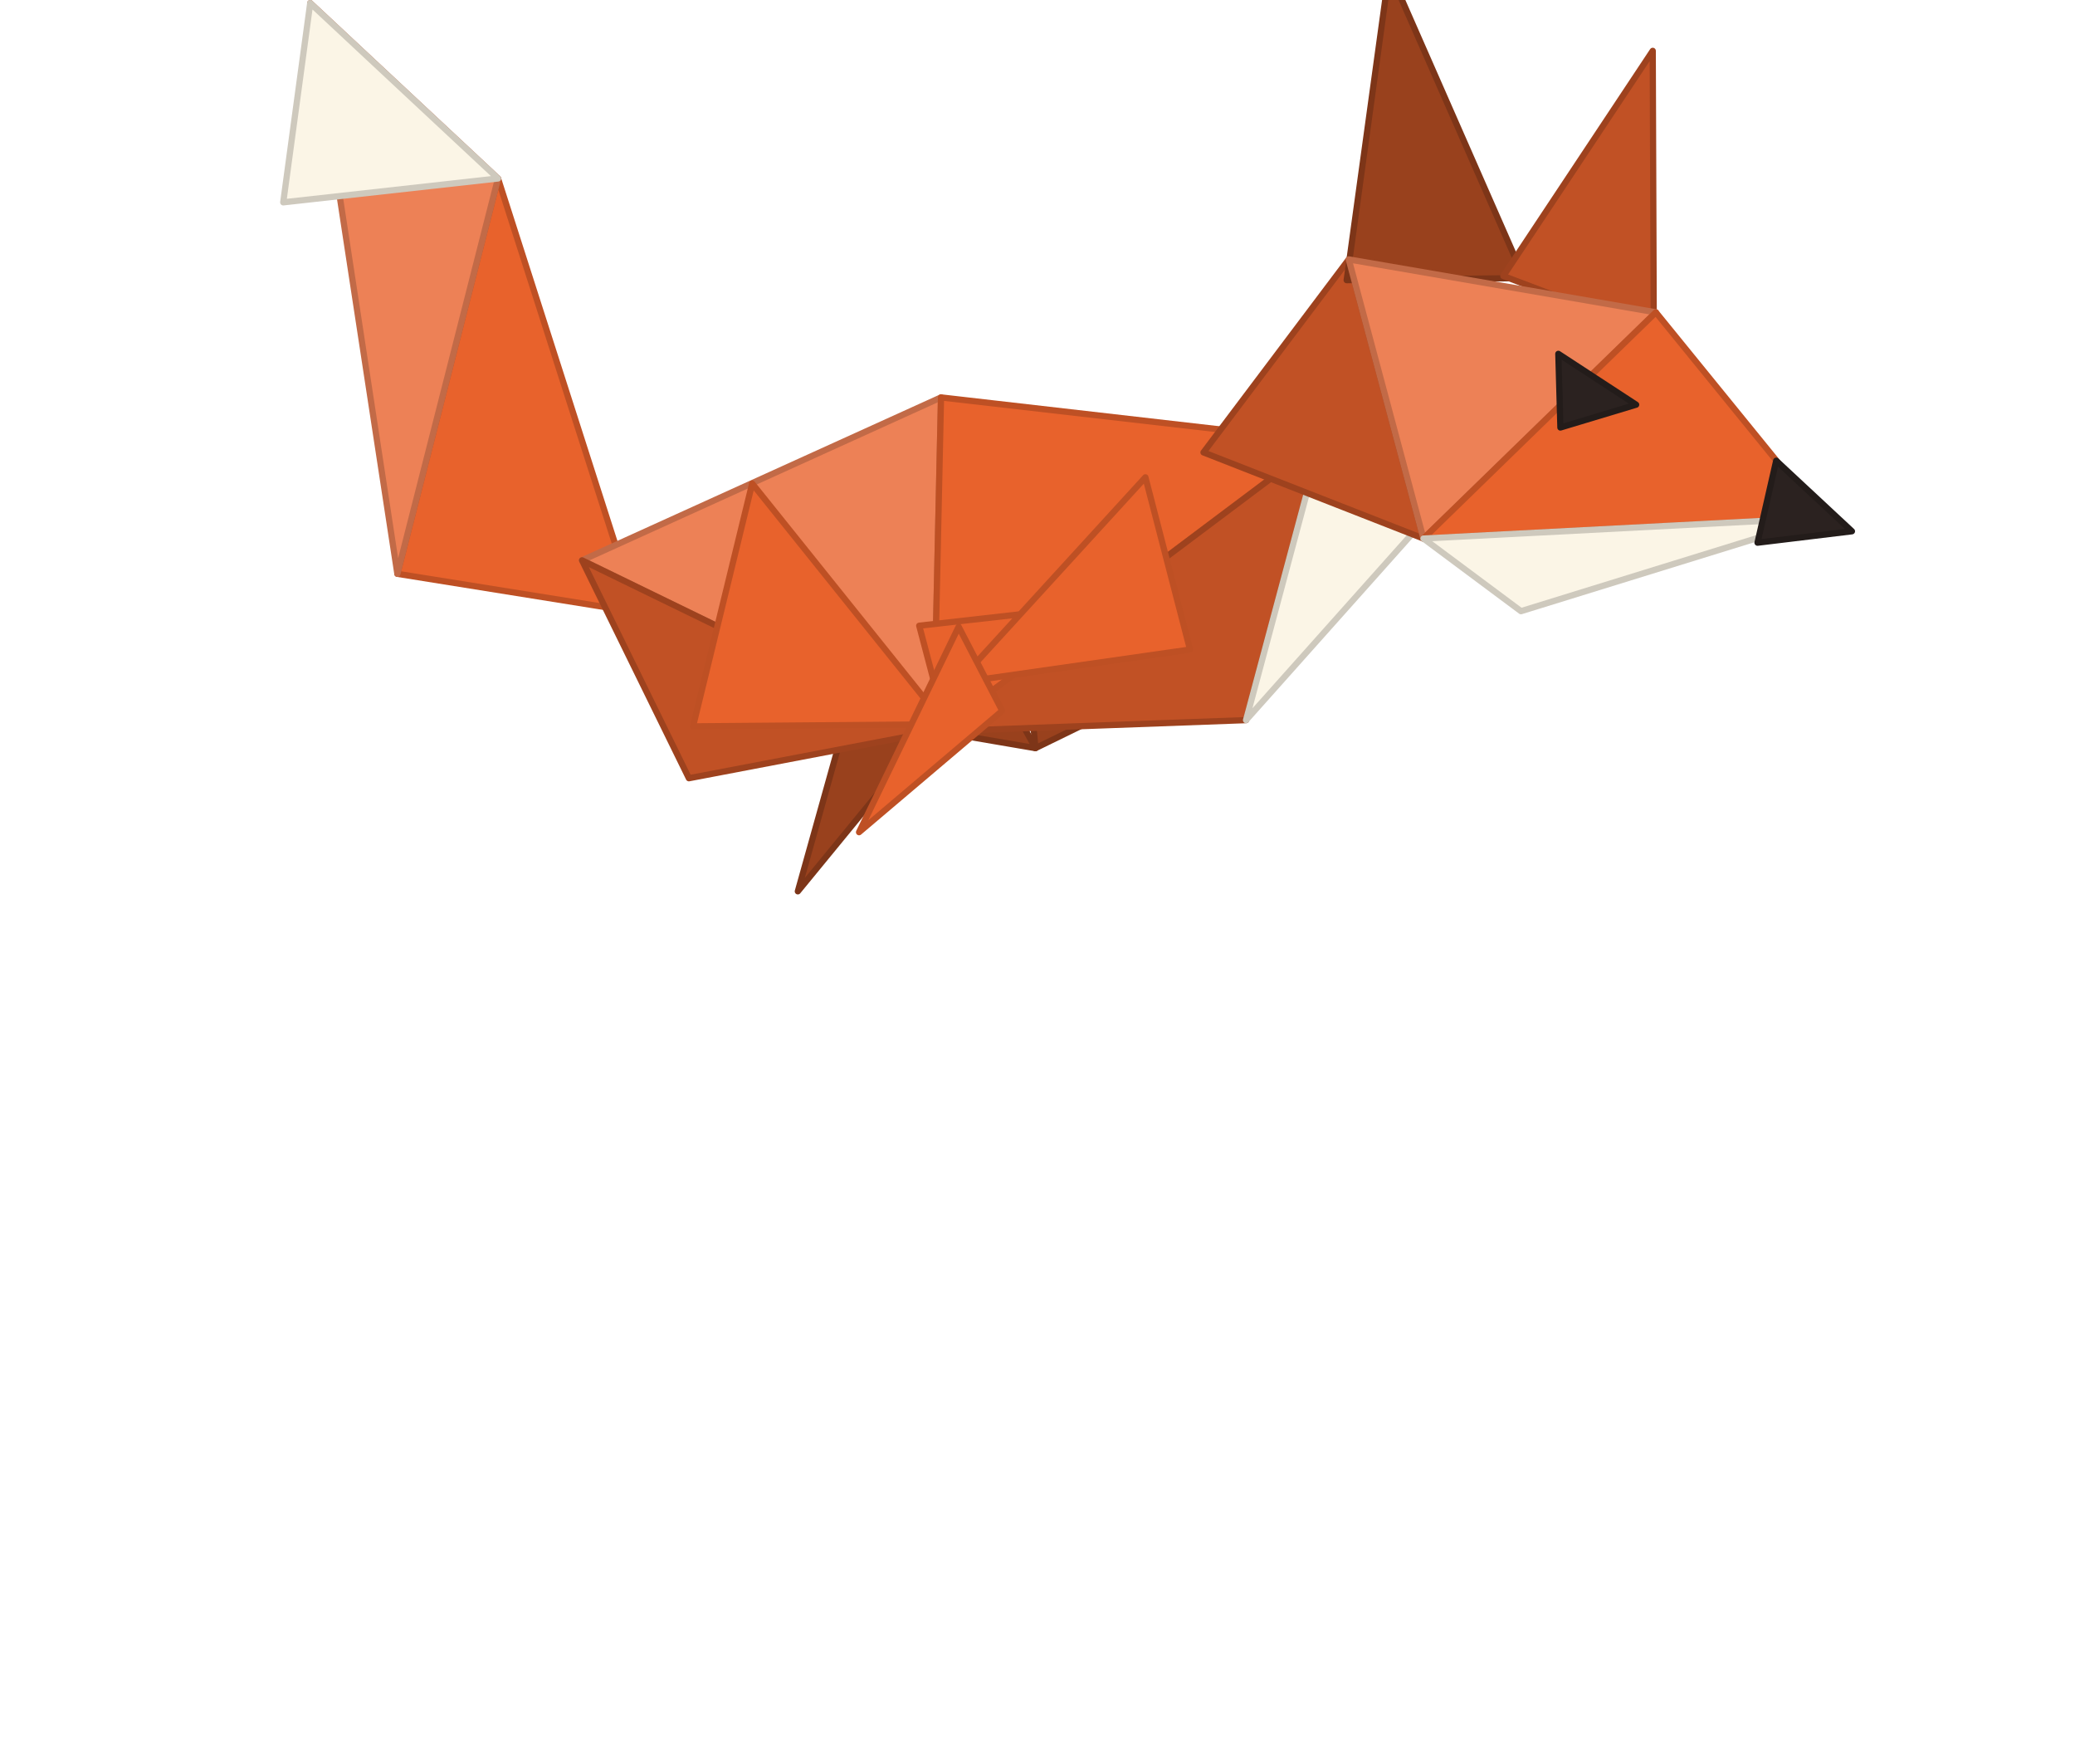
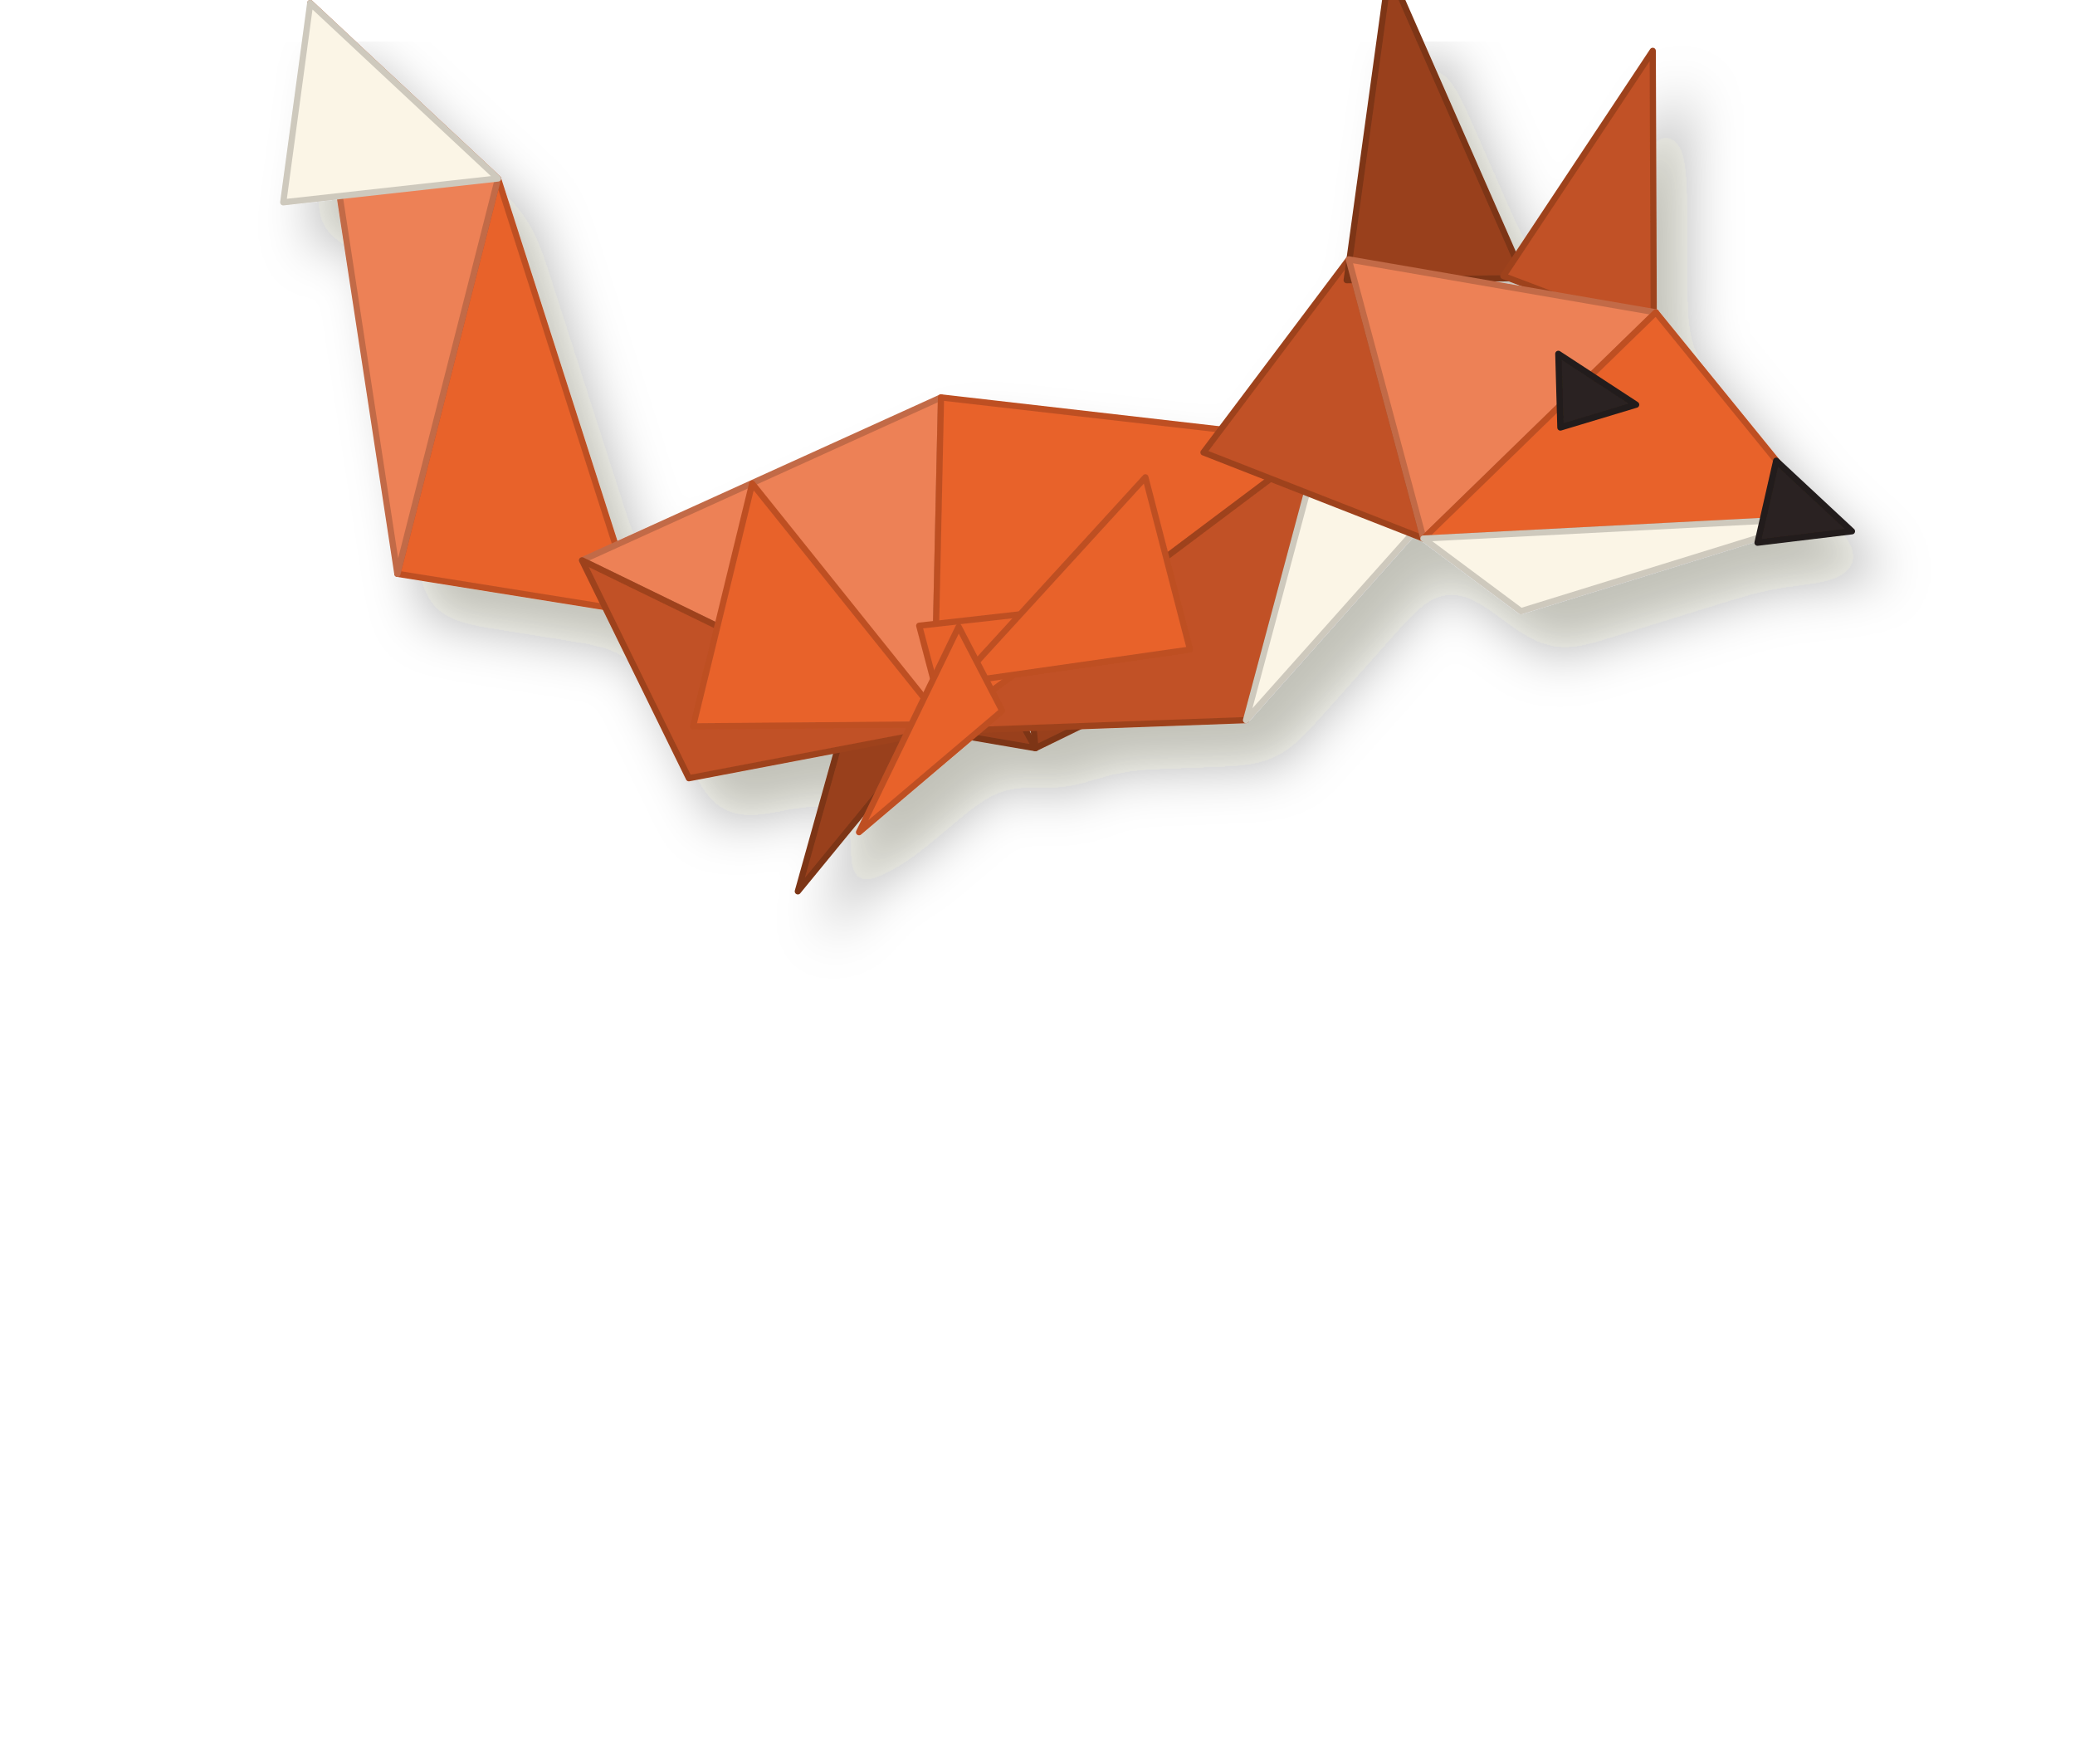
<svg xmlns="http://www.w3.org/2000/svg" viewBox="0 0 200 170" width="400" height="340">
-   <polygon points="75.8,68 85.5,46 99.8,72.1" fill="#99411d" stroke="#7d3518" stroke-width="0.6" stroke-linejoin="round" />
-   <polygon points="99.8,72.1 98.9,62.2 117.6,63.4" fill="#99411d" stroke="#7d3518" stroke-width="0.6" stroke-linejoin="round" />
-   <polygon points="98.1,47.5 105.1,63.1 83.7,70.1" fill="#99411d" stroke="#7d3518" stroke-width="0.6" stroke-linejoin="round" />
-   <polygon points="82.8,64.8 88.3,72 76.9,85.9" fill="#99411d" stroke="#7d3518" stroke-width="0.6" stroke-linejoin="round" />
-   <polygon points="61.4,59 48,17.2 38.3,55.3" fill="#e8622c" stroke="#be5024" stroke-width="0.6" stroke-linejoin="round" />
-   <polygon points="48,17.2 29.9,0.3 38.3,55.3" fill="#ed8156" stroke="#c26a47" stroke-width="0.6" stroke-linejoin="round" />
-   <polygon points="29.9,0.3 48,17.2 27.3,19.5" fill="#fbf5e6" stroke="#cec9bd" stroke-width="0.6" stroke-linejoin="round" />
-   <polygon points="56.1,54 90.7,38.3 90,70.5" fill="#ed8156" stroke="#c26a47" stroke-width="0.6" stroke-linejoin="round" />
-   <polygon points="56.1,54 90,70.5 66.4,75" fill="#c15125" stroke="#9e421e" stroke-width="0.6" stroke-linejoin="round" />
-   <polygon points="90.7,38.3 127.3,42.5 90,70.5" fill="#e8622c" stroke="#be5024" stroke-width="0.6" stroke-linejoin="round" />
-   <polygon points="127.3,42.5 120.1,69.4 90,70.5" fill="#c15125" stroke="#9e421e" stroke-width="0.6" stroke-linejoin="round" />
-   <polygon points="127.3,42.5 139.9,47.2 120.1,69.4" fill="#fbf5e6" stroke="#cec9bd" stroke-width="0.6" stroke-linejoin="round" />
-   <polygon points="66.8,70 72.5,46.6 91.1,69.8" fill="#e8622c" stroke="#be5024" stroke-width="0.6" stroke-linejoin="round" />
-   <polygon points="91.1,69.8 88.6,60.3 107.2,58.2" fill="#e8622c" stroke="#be5024" stroke-width="0.6" stroke-linejoin="round" />
-   <polygon points="110.4,46 114.7,62.6 92.3,65.8" fill="#e8622c" stroke="#be5024" stroke-width="0.6" stroke-linejoin="round" />
-   <polygon points="92.4,60.4 96.6,68.5 82.8,80.2" fill="#e8622c" stroke="#be5024" stroke-width="0.6" stroke-linejoin="round" />
-   <polygon points="116,43.6 130,25 137.2,51.9" fill="#c15125" stroke="#9e421e" stroke-width="0.6" stroke-linejoin="round" />
-   <polygon points="129.8,27 133.9,-2.8 146.9,26.8" fill="#99411d" stroke="#7d3518" stroke-width="0.6" stroke-linejoin="round" />
-   <polygon points="144.9,26.6 159.3,4.9 159.4,32.1" fill="#c15125" stroke="#9e421e" stroke-width="0.6" stroke-linejoin="round" />
-   <polygon points="130,25 159.6,30.1 137.2,51.9" fill="#ed8156" stroke="#c26a47" stroke-width="0.6" stroke-linejoin="round" />
-   <polygon points="159.6,30.1 175.7,49.9 137.2,51.9" fill="#e8622c" stroke="#be5024" stroke-width="0.6" stroke-linejoin="round" />
-   <polygon points="137.2,51.9 175.7,49.9 146.6,58.9" fill="#fbf5e6" stroke="#cec9bd" stroke-width="0.6" stroke-linejoin="round" />
-   <polygon points="171.2,44.4 178.5,51.2 169.4,52.3" fill="#2b2220" stroke="#231c1a" stroke-width="0.6" stroke-linejoin="round" />
-   <polygon points="150.2,34.1 157.7,39 150.4,41.2" fill="#2b2220" stroke="#231c1a" stroke-width="0.6" stroke-linejoin="round" />
+   <filter id="papier-J1-renard-esquive-haut" x="-20%" y="-20%" width="140%" height="145%" color-interpolation-filters="sRGB">
+     <feTurbulence type="fractalNoise" baseFrequency="0.85" numOctaves="3" seed="4" result="bruit" />
+     <feDiffuseLighting in="bruit" lighting-color="#fff" surfaceScale="0.3" diffuseConstant="1.16" result="relief">
+       <feDistantLight azimuth="225" elevation="60" />
+     </feDiffuseLighting>
+     <feComposite in="SourceGraphic" in2="relief" operator="arithmetic" k1="1" result="feuille" />
+     <feDropShadow in="feuille" dx="3" dy="4" stdDeviation="2.5" flood-color="#1d1410" flood-opacity="0.28" />
+   </filter>
+   <g filter="url(#papier-J1-renard-esquive-haut)">
+     <polygon points="75.8,68 85.5,46 99.8,72.1" fill="#99411d" stroke="#7d3518" stroke-width="0.6" stroke-linejoin="round" />
+     <polygon points="99.8,72.1 98.9,62.2 117.6,63.4" fill="#99411d" stroke="#7d3518" stroke-width="0.6" stroke-linejoin="round" />
+     <polygon points="98.1,47.5 105.1,63.1 83.7,70.1" fill="#99411d" stroke="#7d3518" stroke-width="0.6" stroke-linejoin="round" />
+     <polygon points="82.8,64.8 88.3,72 76.9,85.9" fill="#99411d" stroke="#7d3518" stroke-width="0.6" stroke-linejoin="round" />
+     <polygon points="61.4,59 48,17.2 38.3,55.3" fill="#e8622c" stroke="#be5024" stroke-width="0.6" stroke-linejoin="round" />
+     <polygon points="48,17.2 29.9,0.3 38.3,55.3" fill="#ed8156" stroke="#c26a47" stroke-width="0.6" stroke-linejoin="round" />
+     <polygon points="29.9,0.3 48,17.2 27.3,19.5" fill="#fbf5e6" stroke="#cec9bd" stroke-width="0.6" stroke-linejoin="round" />
+     <polygon points="56.1,54 90.7,38.3 90,70.5" fill="#ed8156" stroke="#c26a47" stroke-width="0.6" stroke-linejoin="round" />
+     <polygon points="56.1,54 90,70.5 66.4,75" fill="#c15125" stroke="#9e421e" stroke-width="0.6" stroke-linejoin="round" />
+     <polygon points="90.7,38.3 127.3,42.5 90,70.5" fill="#e8622c" stroke="#be5024" stroke-width="0.6" stroke-linejoin="round" />
+     <polygon points="127.3,42.5 120.1,69.4 90,70.5" fill="#c15125" stroke="#9e421e" stroke-width="0.6" stroke-linejoin="round" />
+     <polygon points="127.3,42.5 139.9,47.2 120.1,69.4" fill="#fbf5e6" stroke="#cec9bd" stroke-width="0.6" stroke-linejoin="round" />
+     <polygon points="66.8,70 72.5,46.6 91.1,69.8" fill="#e8622c" stroke="#be5024" stroke-width="0.6" stroke-linejoin="round" />
+     <polygon points="91.1,69.8 88.6,60.3 107.2,58.2" fill="#e8622c" stroke="#be5024" stroke-width="0.6" stroke-linejoin="round" />
+     <polygon points="110.4,46 114.7,62.6 92.3,65.8" fill="#e8622c" stroke="#be5024" stroke-width="0.6" stroke-linejoin="round" />
+     <polygon points="92.4,60.4 96.6,68.5 82.8,80.2" fill="#e8622c" stroke="#be5024" stroke-width="0.6" stroke-linejoin="round" />
+     <polygon points="116,43.6 130,25 137.2,51.9" fill="#c15125" stroke="#9e421e" stroke-width="0.6" stroke-linejoin="round" />
+     <polygon points="129.8,27 133.9,-2.8 146.9,26.8" fill="#99411d" stroke="#7d3518" stroke-width="0.6" stroke-linejoin="round" />
+     <polygon points="144.9,26.6 159.3,4.9 159.4,32.1" fill="#c15125" stroke="#9e421e" stroke-width="0.6" stroke-linejoin="round" />
+     <polygon points="130,25 159.6,30.1 137.2,51.9" fill="#ed8156" stroke="#c26a47" stroke-width="0.6" stroke-linejoin="round" />
+     <polygon points="159.6,30.1 175.7,49.9 137.2,51.9" fill="#e8622c" stroke="#be5024" stroke-width="0.6" stroke-linejoin="round" />
+     <polygon points="137.2,51.9 175.7,49.9 146.6,58.9" fill="#fbf5e6" stroke="#cec9bd" stroke-width="0.6" stroke-linejoin="round" />
+     <polygon points="171.2,44.4 178.5,51.2 169.4,52.3" fill="#2b2220" stroke="#231c1a" stroke-width="0.6" stroke-linejoin="round" />
+     <polygon points="150.2,34.1 157.7,39 150.4,41.2" fill="#2b2220" stroke="#231c1a" stroke-width="0.6" stroke-linejoin="round" />
+   </g>
</svg>
